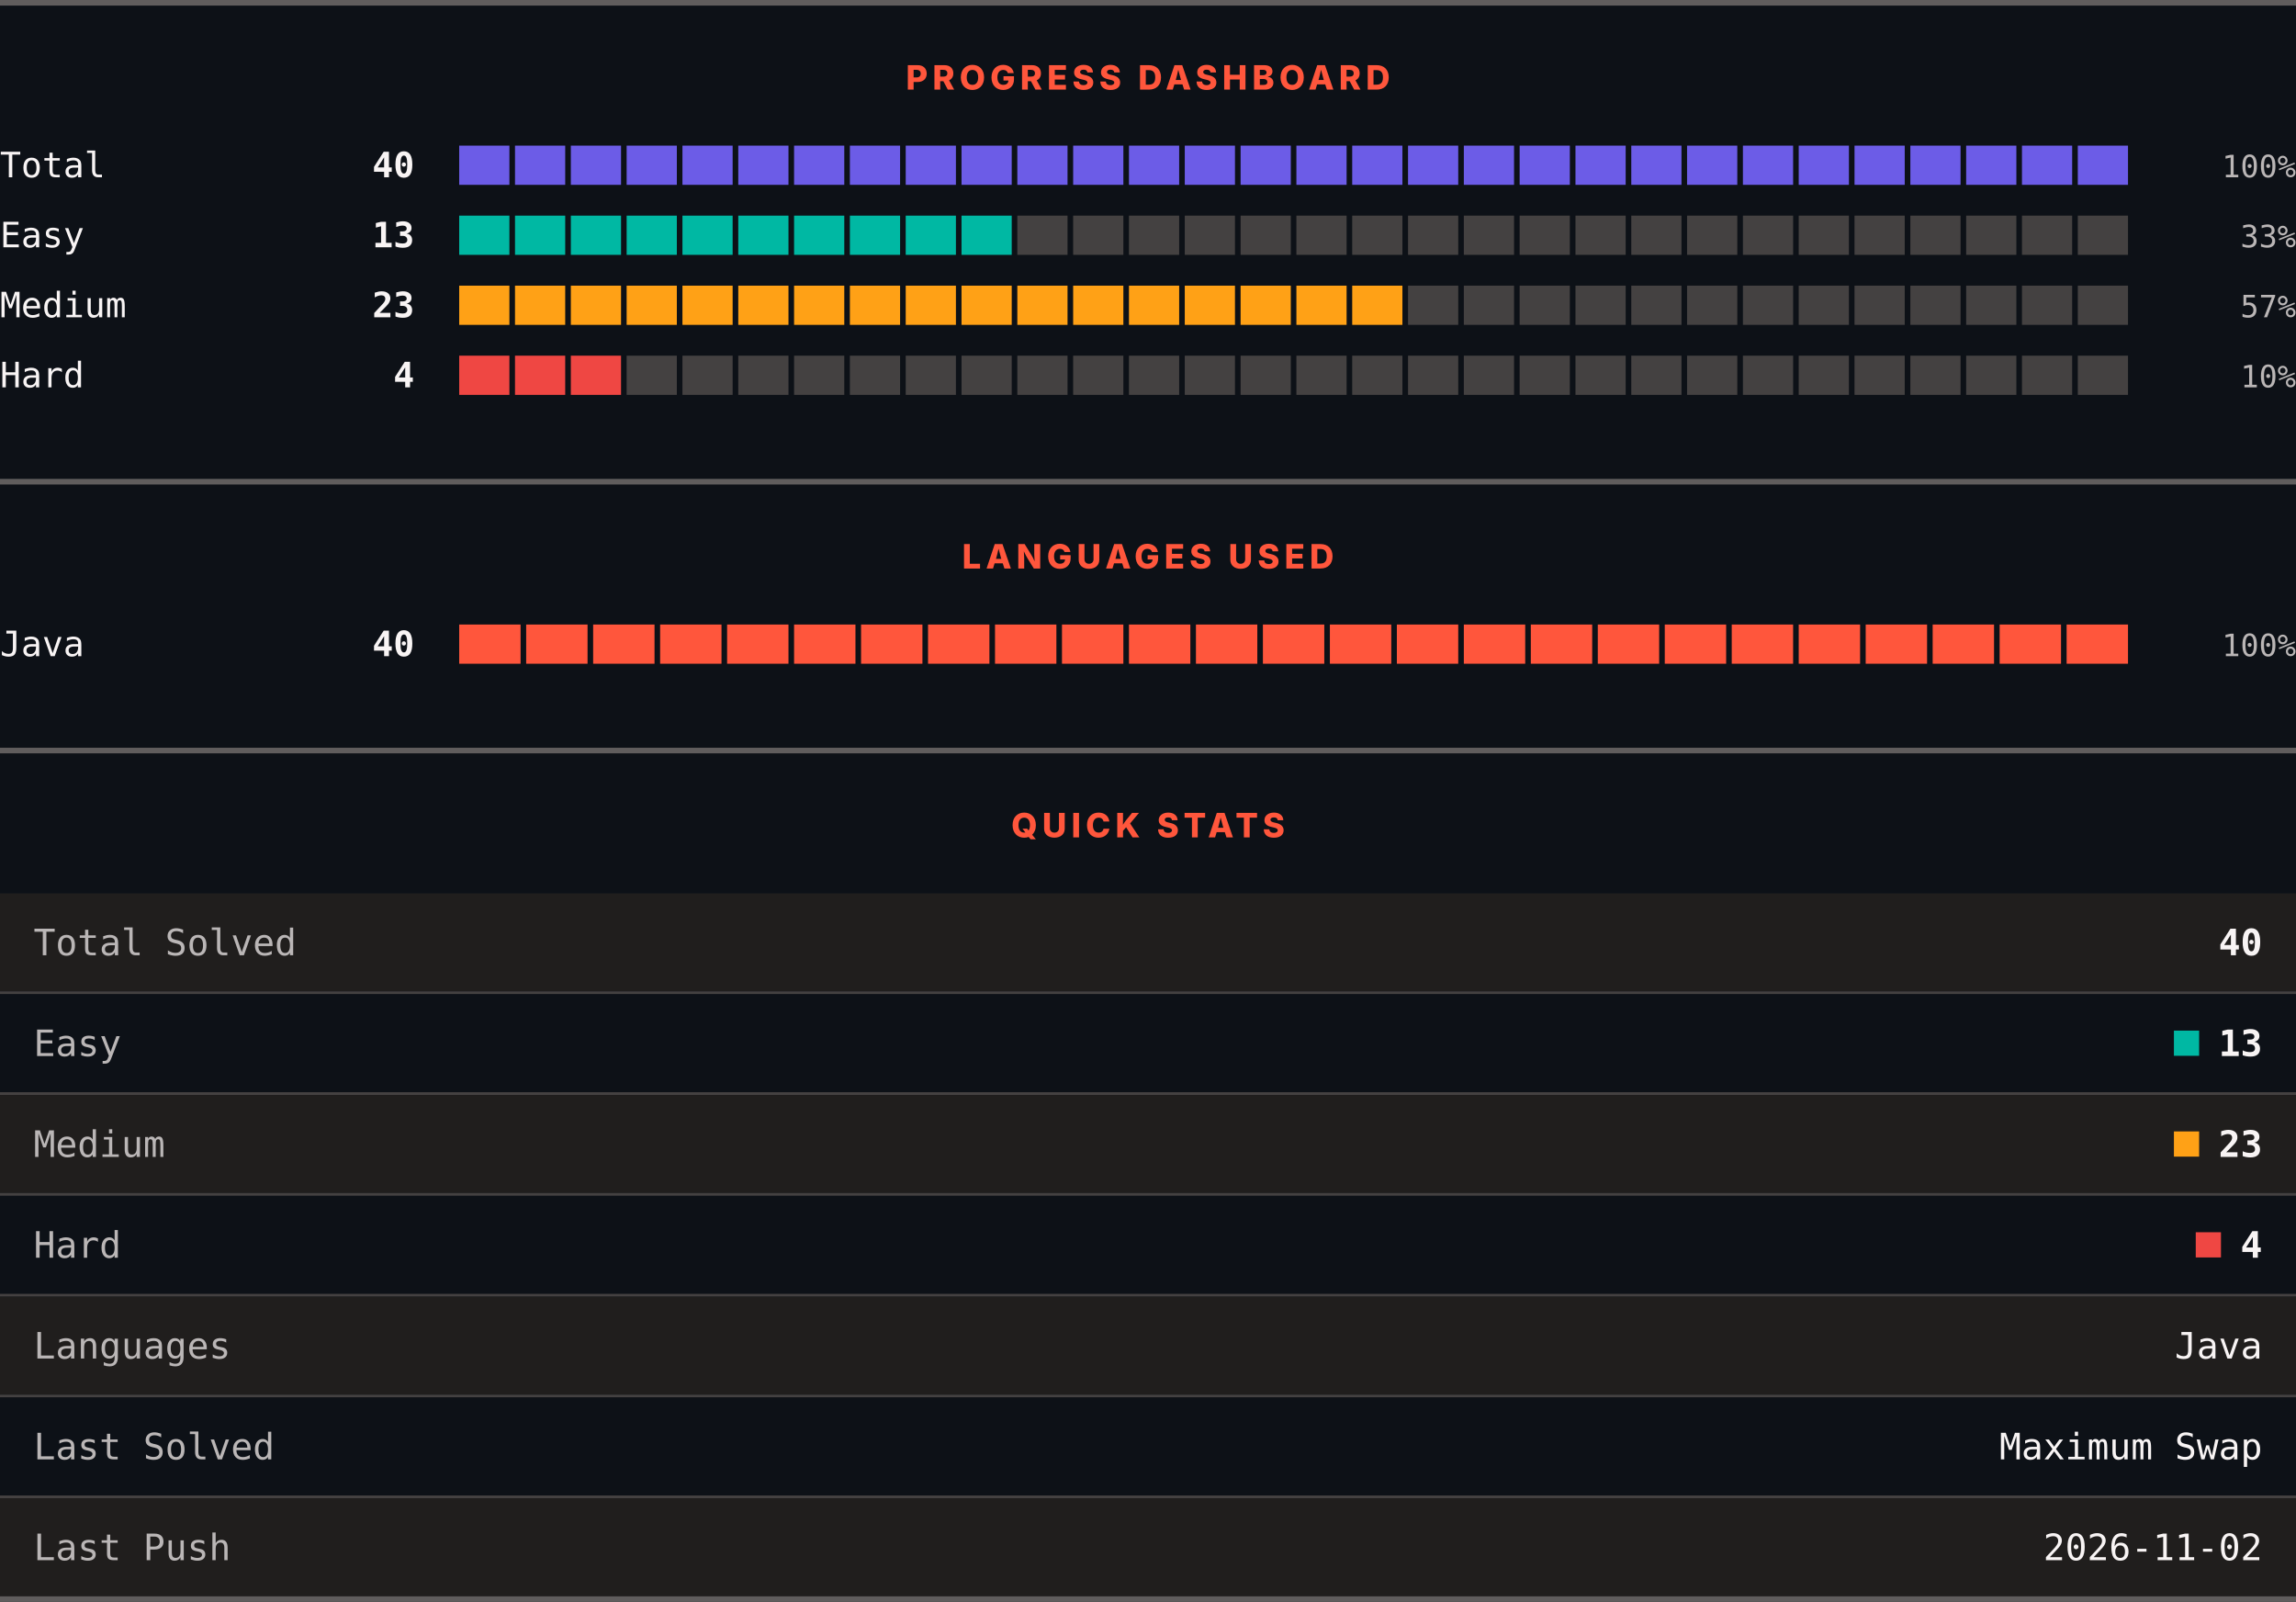
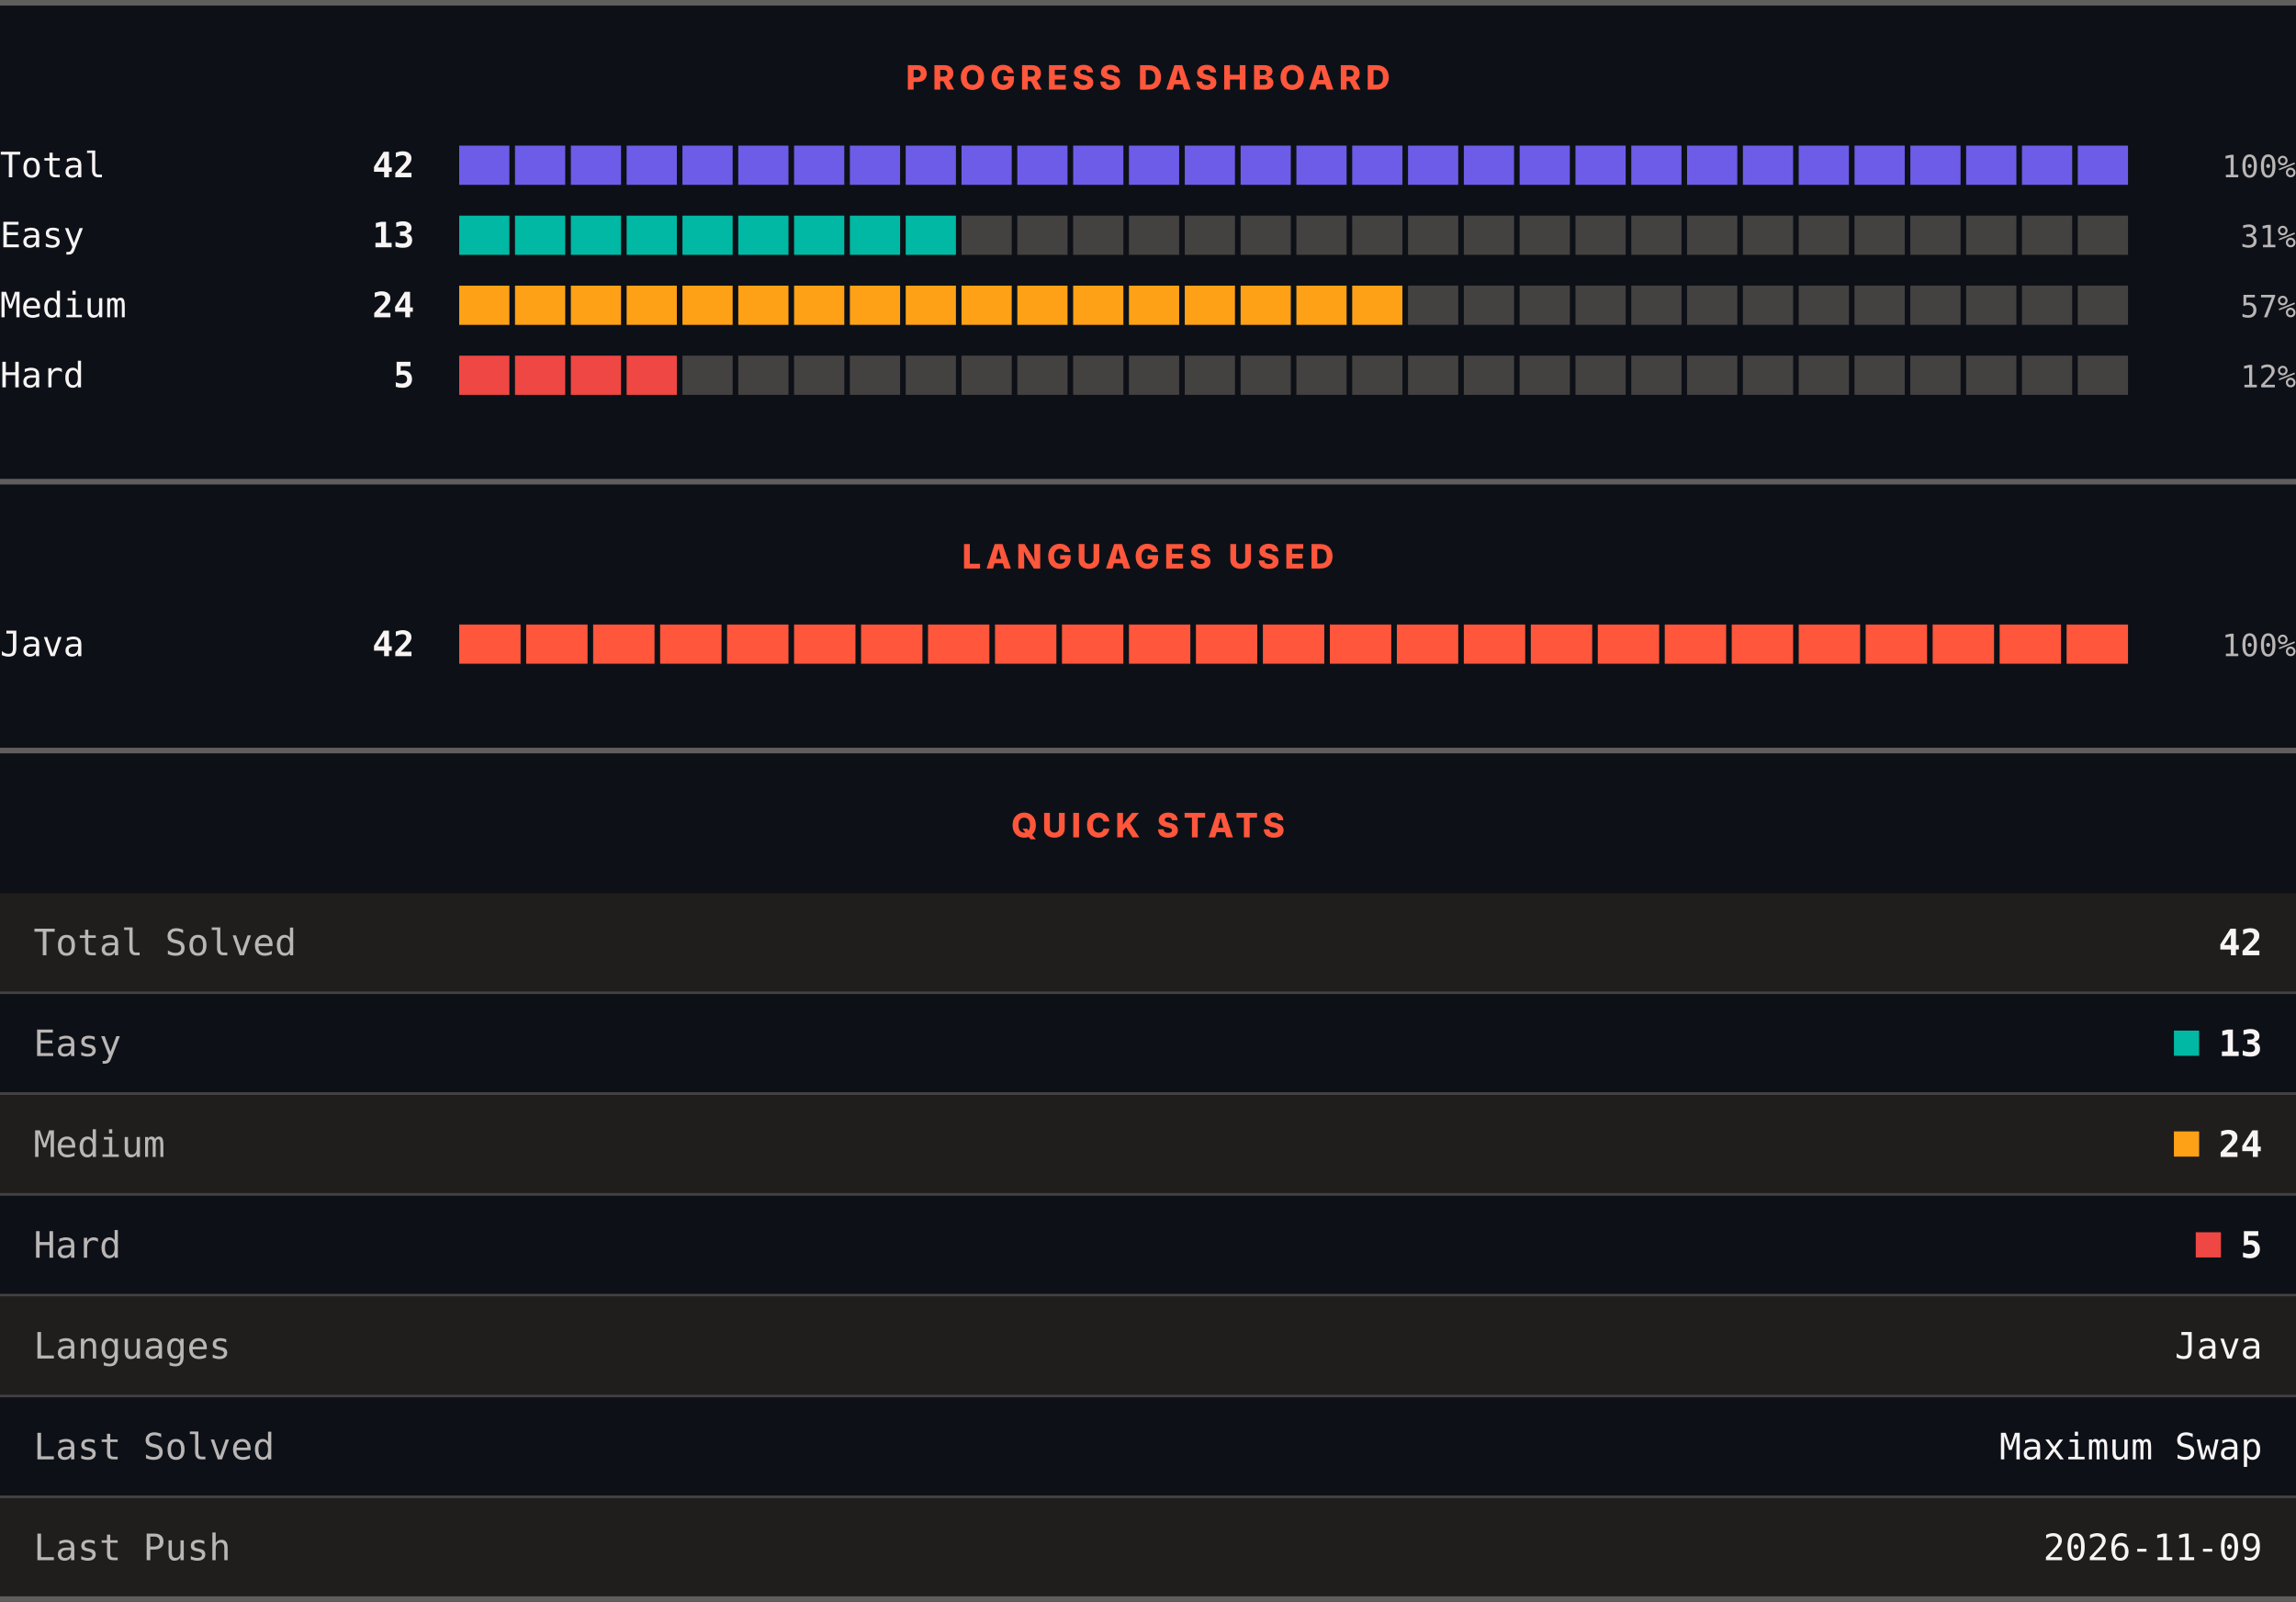
<svg xmlns="http://www.w3.org/2000/svg" width="820" height="572" viewBox="0 0 820 572" role="img" aria-label="LeetCode progress, languages and quick stats">
  <rect width="820" height="572" fill="#0d1117" />
  <rect x="0" y="0" width="820" height="2" fill="#605d5d" />
  <text x="410" y="32" text-anchor="middle" font-family="Archivo, system-ui, -apple-system, Segoe UI, sans-serif" font-size="12" font-weight="800" letter-spacing="1.68" fill="#ff563c">PROGRESS DASHBOARD</text>
  <text x="0" y="63.3" font-family="ui-monospace, SFMono-Regular, Menlo, Consolas, monospace" font-size="12.5" fill="#f8f4f4">Total</text>
-   <text x="148" y="63.3" text-anchor="end" font-family="ui-monospace, SFMono-Regular, Menlo, Consolas, monospace" font-size="12.5" font-weight="700" fill="#f8f4f4">40</text>
+   <text x="148" y="63.3" text-anchor="end" font-family="ui-monospace, SFMono-Regular, Menlo, Consolas, monospace" font-size="12.5" font-weight="700" fill="#f8f4f4">42</text>
  <rect x="164.00" y="52" width="17.93" height="14" fill="#6c5ce7" />
  <rect x="183.93" y="52" width="17.93" height="14" fill="#6c5ce7" />
  <rect x="203.87" y="52" width="17.93" height="14" fill="#6c5ce7" />
  <rect x="223.80" y="52" width="17.93" height="14" fill="#6c5ce7" />
  <rect x="243.73" y="52" width="17.93" height="14" fill="#6c5ce7" />
  <rect x="263.67" y="52" width="17.93" height="14" fill="#6c5ce7" />
  <rect x="283.60" y="52" width="17.93" height="14" fill="#6c5ce7" />
  <rect x="303.53" y="52" width="17.93" height="14" fill="#6c5ce7" />
  <rect x="323.47" y="52" width="17.93" height="14" fill="#6c5ce7" />
  <rect x="343.40" y="52" width="17.93" height="14" fill="#6c5ce7" />
  <rect x="363.33" y="52" width="17.93" height="14" fill="#6c5ce7" />
  <rect x="383.27" y="52" width="17.93" height="14" fill="#6c5ce7" />
  <rect x="403.20" y="52" width="17.93" height="14" fill="#6c5ce7" />
  <rect x="423.13" y="52" width="17.93" height="14" fill="#6c5ce7" />
  <rect x="443.07" y="52" width="17.93" height="14" fill="#6c5ce7" />
  <rect x="463.00" y="52" width="17.93" height="14" fill="#6c5ce7" />
  <rect x="482.93" y="52" width="17.93" height="14" fill="#6c5ce7" />
  <rect x="502.87" y="52" width="17.93" height="14" fill="#6c5ce7" />
  <rect x="522.80" y="52" width="17.93" height="14" fill="#6c5ce7" />
  <rect x="542.73" y="52" width="17.93" height="14" fill="#6c5ce7" />
  <rect x="562.67" y="52" width="17.93" height="14" fill="#6c5ce7" />
  <rect x="582.60" y="52" width="17.93" height="14" fill="#6c5ce7" />
  <rect x="602.53" y="52" width="17.93" height="14" fill="#6c5ce7" />
  <rect x="622.47" y="52" width="17.93" height="14" fill="#6c5ce7" />
  <rect x="642.40" y="52" width="17.93" height="14" fill="#6c5ce7" />
  <rect x="662.33" y="52" width="17.93" height="14" fill="#6c5ce7" />
  <rect x="682.27" y="52" width="17.93" height="14" fill="#6c5ce7" />
  <rect x="702.20" y="52" width="17.93" height="14" fill="#6c5ce7" />
  <rect x="722.13" y="52" width="17.93" height="14" fill="#6c5ce7" />
  <rect x="742.07" y="52" width="17.93" height="14" fill="#6c5ce7" />
  <text x="820" y="63.3" text-anchor="end" font-family="ui-monospace, SFMono-Regular, Menlo, Consolas, monospace" font-size="11" fill="#bab6b6">100%</text>
  <text x="0" y="88.3" font-family="ui-monospace, SFMono-Regular, Menlo, Consolas, monospace" font-size="12.5" fill="#f8f4f4">Easy</text>
  <text x="148" y="88.3" text-anchor="end" font-family="ui-monospace, SFMono-Regular, Menlo, Consolas, monospace" font-size="12.5" font-weight="700" fill="#f8f4f4">13</text>
  <rect x="164.00" y="77" width="17.93" height="14" fill="#00b8a3" />
  <rect x="183.93" y="77" width="17.93" height="14" fill="#00b8a3" />
  <rect x="203.87" y="77" width="17.93" height="14" fill="#00b8a3" />
  <rect x="223.80" y="77" width="17.93" height="14" fill="#00b8a3" />
  <rect x="243.73" y="77" width="17.93" height="14" fill="#00b8a3" />
  <rect x="263.67" y="77" width="17.93" height="14" fill="#00b8a3" />
  <rect x="283.60" y="77" width="17.93" height="14" fill="#00b8a3" />
  <rect x="303.53" y="77" width="17.93" height="14" fill="#00b8a3" />
  <rect x="323.47" y="77" width="17.93" height="14" fill="#00b8a3" />
-   <rect x="343.40" y="77" width="17.93" height="14" fill="#00b8a3" />
+   <rect x="343.40" y="77" width="17.93" height="14" fill="#444141" />
  <rect x="363.33" y="77" width="17.93" height="14" fill="#444141" />
  <rect x="383.27" y="77" width="17.93" height="14" fill="#444141" />
  <rect x="403.20" y="77" width="17.93" height="14" fill="#444141" />
  <rect x="423.13" y="77" width="17.93" height="14" fill="#444141" />
  <rect x="443.07" y="77" width="17.93" height="14" fill="#444141" />
  <rect x="463.00" y="77" width="17.93" height="14" fill="#444141" />
  <rect x="482.93" y="77" width="17.93" height="14" fill="#444141" />
  <rect x="502.87" y="77" width="17.93" height="14" fill="#444141" />
  <rect x="522.80" y="77" width="17.93" height="14" fill="#444141" />
  <rect x="542.73" y="77" width="17.93" height="14" fill="#444141" />
  <rect x="562.67" y="77" width="17.93" height="14" fill="#444141" />
  <rect x="582.60" y="77" width="17.93" height="14" fill="#444141" />
  <rect x="602.53" y="77" width="17.93" height="14" fill="#444141" />
  <rect x="622.47" y="77" width="17.93" height="14" fill="#444141" />
  <rect x="642.40" y="77" width="17.93" height="14" fill="#444141" />
  <rect x="662.33" y="77" width="17.93" height="14" fill="#444141" />
  <rect x="682.27" y="77" width="17.93" height="14" fill="#444141" />
  <rect x="702.20" y="77" width="17.93" height="14" fill="#444141" />
  <rect x="722.13" y="77" width="17.93" height="14" fill="#444141" />
  <rect x="742.07" y="77" width="17.93" height="14" fill="#444141" />
-   <text x="820" y="88.3" text-anchor="end" font-family="ui-monospace, SFMono-Regular, Menlo, Consolas, monospace" font-size="11" fill="#bab6b6">33%</text>
+   <text x="820" y="88.3" text-anchor="end" font-family="ui-monospace, SFMono-Regular, Menlo, Consolas, monospace" font-size="11" fill="#bab6b6">31%</text>
  <text x="0" y="113.3" font-family="ui-monospace, SFMono-Regular, Menlo, Consolas, monospace" font-size="12.5" fill="#f8f4f4">Medium</text>
-   <text x="148" y="113.3" text-anchor="end" font-family="ui-monospace, SFMono-Regular, Menlo, Consolas, monospace" font-size="12.5" font-weight="700" fill="#f8f4f4">23</text>
+   <text x="148" y="113.3" text-anchor="end" font-family="ui-monospace, SFMono-Regular, Menlo, Consolas, monospace" font-size="12.5" font-weight="700" fill="#f8f4f4">24</text>
  <rect x="164.00" y="102" width="17.93" height="14" fill="#ffa116" />
  <rect x="183.93" y="102" width="17.93" height="14" fill="#ffa116" />
  <rect x="203.87" y="102" width="17.93" height="14" fill="#ffa116" />
  <rect x="223.80" y="102" width="17.93" height="14" fill="#ffa116" />
  <rect x="243.73" y="102" width="17.93" height="14" fill="#ffa116" />
  <rect x="263.67" y="102" width="17.93" height="14" fill="#ffa116" />
  <rect x="283.60" y="102" width="17.93" height="14" fill="#ffa116" />
  <rect x="303.53" y="102" width="17.93" height="14" fill="#ffa116" />
  <rect x="323.47" y="102" width="17.93" height="14" fill="#ffa116" />
  <rect x="343.40" y="102" width="17.93" height="14" fill="#ffa116" />
  <rect x="363.33" y="102" width="17.93" height="14" fill="#ffa116" />
  <rect x="383.27" y="102" width="17.93" height="14" fill="#ffa116" />
  <rect x="403.20" y="102" width="17.93" height="14" fill="#ffa116" />
  <rect x="423.13" y="102" width="17.93" height="14" fill="#ffa116" />
  <rect x="443.07" y="102" width="17.93" height="14" fill="#ffa116" />
  <rect x="463.00" y="102" width="17.93" height="14" fill="#ffa116" />
  <rect x="482.93" y="102" width="17.93" height="14" fill="#ffa116" />
  <rect x="502.87" y="102" width="17.93" height="14" fill="#444141" />
  <rect x="522.80" y="102" width="17.93" height="14" fill="#444141" />
  <rect x="542.73" y="102" width="17.93" height="14" fill="#444141" />
  <rect x="562.67" y="102" width="17.93" height="14" fill="#444141" />
  <rect x="582.60" y="102" width="17.93" height="14" fill="#444141" />
  <rect x="602.53" y="102" width="17.93" height="14" fill="#444141" />
  <rect x="622.47" y="102" width="17.93" height="14" fill="#444141" />
  <rect x="642.40" y="102" width="17.93" height="14" fill="#444141" />
  <rect x="662.33" y="102" width="17.93" height="14" fill="#444141" />
  <rect x="682.27" y="102" width="17.93" height="14" fill="#444141" />
  <rect x="702.20" y="102" width="17.93" height="14" fill="#444141" />
  <rect x="722.13" y="102" width="17.93" height="14" fill="#444141" />
  <rect x="742.07" y="102" width="17.93" height="14" fill="#444141" />
  <text x="820" y="113.3" text-anchor="end" font-family="ui-monospace, SFMono-Regular, Menlo, Consolas, monospace" font-size="11" fill="#bab6b6">57%</text>
  <text x="0" y="138.3" font-family="ui-monospace, SFMono-Regular, Menlo, Consolas, monospace" font-size="12.5" fill="#f8f4f4">Hard</text>
-   <text x="148" y="138.3" text-anchor="end" font-family="ui-monospace, SFMono-Regular, Menlo, Consolas, monospace" font-size="12.5" font-weight="700" fill="#f8f4f4">4</text>
+   <text x="148" y="138.3" text-anchor="end" font-family="ui-monospace, SFMono-Regular, Menlo, Consolas, monospace" font-size="12.5" font-weight="700" fill="#f8f4f4">5</text>
  <rect x="164.00" y="127" width="17.93" height="14" fill="#ef4743" />
  <rect x="183.93" y="127" width="17.93" height="14" fill="#ef4743" />
  <rect x="203.87" y="127" width="17.93" height="14" fill="#ef4743" />
-   <rect x="223.80" y="127" width="17.93" height="14" fill="#444141" />
+   <rect x="223.80" y="127" width="17.93" height="14" fill="#ef4743" />
  <rect x="243.73" y="127" width="17.93" height="14" fill="#444141" />
  <rect x="263.67" y="127" width="17.93" height="14" fill="#444141" />
  <rect x="283.60" y="127" width="17.93" height="14" fill="#444141" />
  <rect x="303.53" y="127" width="17.93" height="14" fill="#444141" />
  <rect x="323.47" y="127" width="17.93" height="14" fill="#444141" />
  <rect x="343.40" y="127" width="17.93" height="14" fill="#444141" />
  <rect x="363.33" y="127" width="17.93" height="14" fill="#444141" />
  <rect x="383.27" y="127" width="17.93" height="14" fill="#444141" />
  <rect x="403.20" y="127" width="17.93" height="14" fill="#444141" />
  <rect x="423.13" y="127" width="17.93" height="14" fill="#444141" />
  <rect x="443.07" y="127" width="17.93" height="14" fill="#444141" />
  <rect x="463.00" y="127" width="17.93" height="14" fill="#444141" />
  <rect x="482.93" y="127" width="17.93" height="14" fill="#444141" />
  <rect x="502.87" y="127" width="17.93" height="14" fill="#444141" />
  <rect x="522.80" y="127" width="17.93" height="14" fill="#444141" />
  <rect x="542.73" y="127" width="17.93" height="14" fill="#444141" />
  <rect x="562.67" y="127" width="17.93" height="14" fill="#444141" />
  <rect x="582.60" y="127" width="17.93" height="14" fill="#444141" />
  <rect x="602.53" y="127" width="17.93" height="14" fill="#444141" />
  <rect x="622.47" y="127" width="17.93" height="14" fill="#444141" />
  <rect x="642.40" y="127" width="17.93" height="14" fill="#444141" />
  <rect x="662.33" y="127" width="17.93" height="14" fill="#444141" />
  <rect x="682.27" y="127" width="17.93" height="14" fill="#444141" />
  <rect x="702.20" y="127" width="17.93" height="14" fill="#444141" />
  <rect x="722.13" y="127" width="17.93" height="14" fill="#444141" />
  <rect x="742.07" y="127" width="17.93" height="14" fill="#444141" />
-   <text x="820" y="138.3" text-anchor="end" font-family="ui-monospace, SFMono-Regular, Menlo, Consolas, monospace" font-size="11" fill="#bab6b6">10%</text>
+   <text x="820" y="138.3" text-anchor="end" font-family="ui-monospace, SFMono-Regular, Menlo, Consolas, monospace" font-size="11" fill="#bab6b6">12%</text>
  <rect x="0" y="171" width="820" height="2" fill="#605d5d" />
  <text x="410" y="203" text-anchor="middle" font-family="Archivo, system-ui, -apple-system, Segoe UI, sans-serif" font-size="12" font-weight="800" letter-spacing="1.68" fill="#ff563c">LANGUAGES USED</text>
  <text x="0" y="234.3" font-family="ui-monospace, SFMono-Regular, Menlo, Consolas, monospace" font-size="12.5" fill="#f8f4f4">Java</text>
-   <text x="148" y="234.3" text-anchor="end" font-family="ui-monospace, SFMono-Regular, Menlo, Consolas, monospace" font-size="12.5" font-weight="700" fill="#f8f4f4">40</text>
+   <text x="148" y="234.3" text-anchor="end" font-family="ui-monospace, SFMono-Regular, Menlo, Consolas, monospace" font-size="12.5" font-weight="700" fill="#f8f4f4">42</text>
  <rect x="164.00" y="223" width="21.92" height="14" fill="#ff563c" />
  <rect x="187.92" y="223" width="21.92" height="14" fill="#ff563c" />
  <rect x="211.84" y="223" width="21.92" height="14" fill="#ff563c" />
  <rect x="235.76" y="223" width="21.92" height="14" fill="#ff563c" />
  <rect x="259.68" y="223" width="21.92" height="14" fill="#ff563c" />
  <rect x="283.60" y="223" width="21.92" height="14" fill="#ff563c" />
  <rect x="307.52" y="223" width="21.92" height="14" fill="#ff563c" />
  <rect x="331.44" y="223" width="21.92" height="14" fill="#ff563c" />
  <rect x="355.36" y="223" width="21.92" height="14" fill="#ff563c" />
  <rect x="379.28" y="223" width="21.92" height="14" fill="#ff563c" />
  <rect x="403.20" y="223" width="21.92" height="14" fill="#ff563c" />
  <rect x="427.12" y="223" width="21.92" height="14" fill="#ff563c" />
  <rect x="451.04" y="223" width="21.92" height="14" fill="#ff563c" />
  <rect x="474.96" y="223" width="21.92" height="14" fill="#ff563c" />
  <rect x="498.88" y="223" width="21.92" height="14" fill="#ff563c" />
  <rect x="522.80" y="223" width="21.92" height="14" fill="#ff563c" />
  <rect x="546.72" y="223" width="21.92" height="14" fill="#ff563c" />
  <rect x="570.64" y="223" width="21.92" height="14" fill="#ff563c" />
  <rect x="594.56" y="223" width="21.92" height="14" fill="#ff563c" />
  <rect x="618.48" y="223" width="21.92" height="14" fill="#ff563c" />
  <rect x="642.40" y="223" width="21.92" height="14" fill="#ff563c" />
  <rect x="666.32" y="223" width="21.92" height="14" fill="#ff563c" />
  <rect x="690.24" y="223" width="21.92" height="14" fill="#ff563c" />
  <rect x="714.16" y="223" width="21.92" height="14" fill="#ff563c" />
  <rect x="738.08" y="223" width="21.92" height="14" fill="#ff563c" />
  <text x="820" y="234.3" text-anchor="end" font-family="ui-monospace, SFMono-Regular, Menlo, Consolas, monospace" font-size="11" fill="#bab6b6">100%</text>
  <rect x="0" y="267" width="820" height="2" fill="#605d5d" />
  <text x="410" y="299" text-anchor="middle" font-family="Archivo, system-ui, -apple-system, Segoe UI, sans-serif" font-size="12" font-weight="800" letter-spacing="1.68" fill="#ff563c">QUICK STATS</text>
  <rect x="0" y="319" width="820" height="35" fill="#201e1d" />
  <text x="12" y="341.1" font-family="ui-monospace, SFMono-Regular, Menlo, Consolas, monospace" font-size="13" fill="#bab6b6">Total Solved</text>
-   <text x="808" y="341.1" text-anchor="end" font-family="ui-monospace, SFMono-Regular, Menlo, Consolas, monospace" font-size="13" font-weight="700" fill="#f8f4f4">40</text>
+   <text x="808" y="341.1" text-anchor="end" font-family="ui-monospace, SFMono-Regular, Menlo, Consolas, monospace" font-size="13" font-weight="700" fill="#f8f4f4">42</text>
  <rect x="0" y="354" width="820" height="1" fill="#444141" />
  <rect x="0" y="355" width="820" height="35" fill="#0d1117" />
  <text x="12" y="377.1" font-family="ui-monospace, SFMono-Regular, Menlo, Consolas, monospace" font-size="13" fill="#bab6b6">Easy</text>
  <rect x="776.4" y="368" width="9" height="9" fill="#00b8a3" />
  <text x="808" y="377.1" text-anchor="end" font-family="ui-monospace, SFMono-Regular, Menlo, Consolas, monospace" font-size="13" font-weight="700" fill="#f8f4f4">13</text>
  <rect x="0" y="390" width="820" height="1" fill="#444141" />
  <rect x="0" y="391" width="820" height="35" fill="#201e1d" />
  <text x="12" y="413.1" font-family="ui-monospace, SFMono-Regular, Menlo, Consolas, monospace" font-size="13" fill="#bab6b6">Medium</text>
  <rect x="776.4" y="404" width="9" height="9" fill="#ffa116" />
-   <text x="808" y="413.1" text-anchor="end" font-family="ui-monospace, SFMono-Regular, Menlo, Consolas, monospace" font-size="13" font-weight="700" fill="#f8f4f4">23</text>
+   <text x="808" y="413.1" text-anchor="end" font-family="ui-monospace, SFMono-Regular, Menlo, Consolas, monospace" font-size="13" font-weight="700" fill="#f8f4f4">24</text>
  <rect x="0" y="426" width="820" height="1" fill="#444141" />
  <rect x="0" y="427" width="820" height="35" fill="#0d1117" />
  <text x="12" y="449.1" font-family="ui-monospace, SFMono-Regular, Menlo, Consolas, monospace" font-size="13" fill="#bab6b6">Hard</text>
  <rect x="784.2" y="440" width="9" height="9" fill="#ef4743" />
-   <text x="808" y="449.1" text-anchor="end" font-family="ui-monospace, SFMono-Regular, Menlo, Consolas, monospace" font-size="13" font-weight="700" fill="#f8f4f4">4</text>
+   <text x="808" y="449.1" text-anchor="end" font-family="ui-monospace, SFMono-Regular, Menlo, Consolas, monospace" font-size="13" font-weight="700" fill="#f8f4f4">5</text>
  <rect x="0" y="462" width="820" height="1" fill="#444141" />
  <rect x="0" y="463" width="820" height="35" fill="#201e1d" />
  <text x="12" y="485.1" font-family="ui-monospace, SFMono-Regular, Menlo, Consolas, monospace" font-size="13" fill="#bab6b6">Languages</text>
  <text x="808" y="485.1" text-anchor="end" font-family="ui-monospace, SFMono-Regular, Menlo, Consolas, monospace" font-size="13" fill="#f8f4f4">Java</text>
  <rect x="0" y="498" width="820" height="1" fill="#444141" />
  <rect x="0" y="499" width="820" height="35" fill="#0d1117" />
  <text x="12" y="521.1" font-family="ui-monospace, SFMono-Regular, Menlo, Consolas, monospace" font-size="13" fill="#bab6b6">Last Solved</text>
  <text x="808" y="521.1" text-anchor="end" font-family="ui-monospace, SFMono-Regular, Menlo, Consolas, monospace" font-size="13" fill="#f8f4f4">Maximum Swap</text>
  <rect x="0" y="534" width="820" height="1" fill="#444141" />
  <rect x="0" y="535" width="820" height="35" fill="#201e1d" />
  <text x="12" y="557.1" font-family="ui-monospace, SFMono-Regular, Menlo, Consolas, monospace" font-size="13" fill="#bab6b6">Last Push</text>
-   <text x="808" y="557.1" text-anchor="end" font-family="ui-monospace, SFMono-Regular, Menlo, Consolas, monospace" font-size="13" fill="#f8f4f4">2026-11-02</text>
+   <text x="808" y="557.1" text-anchor="end" font-family="ui-monospace, SFMono-Regular, Menlo, Consolas, monospace" font-size="13" fill="#f8f4f4">2026-11-09</text>
  <rect x="0" y="570" width="820" height="2" fill="#605d5d" />
</svg>
